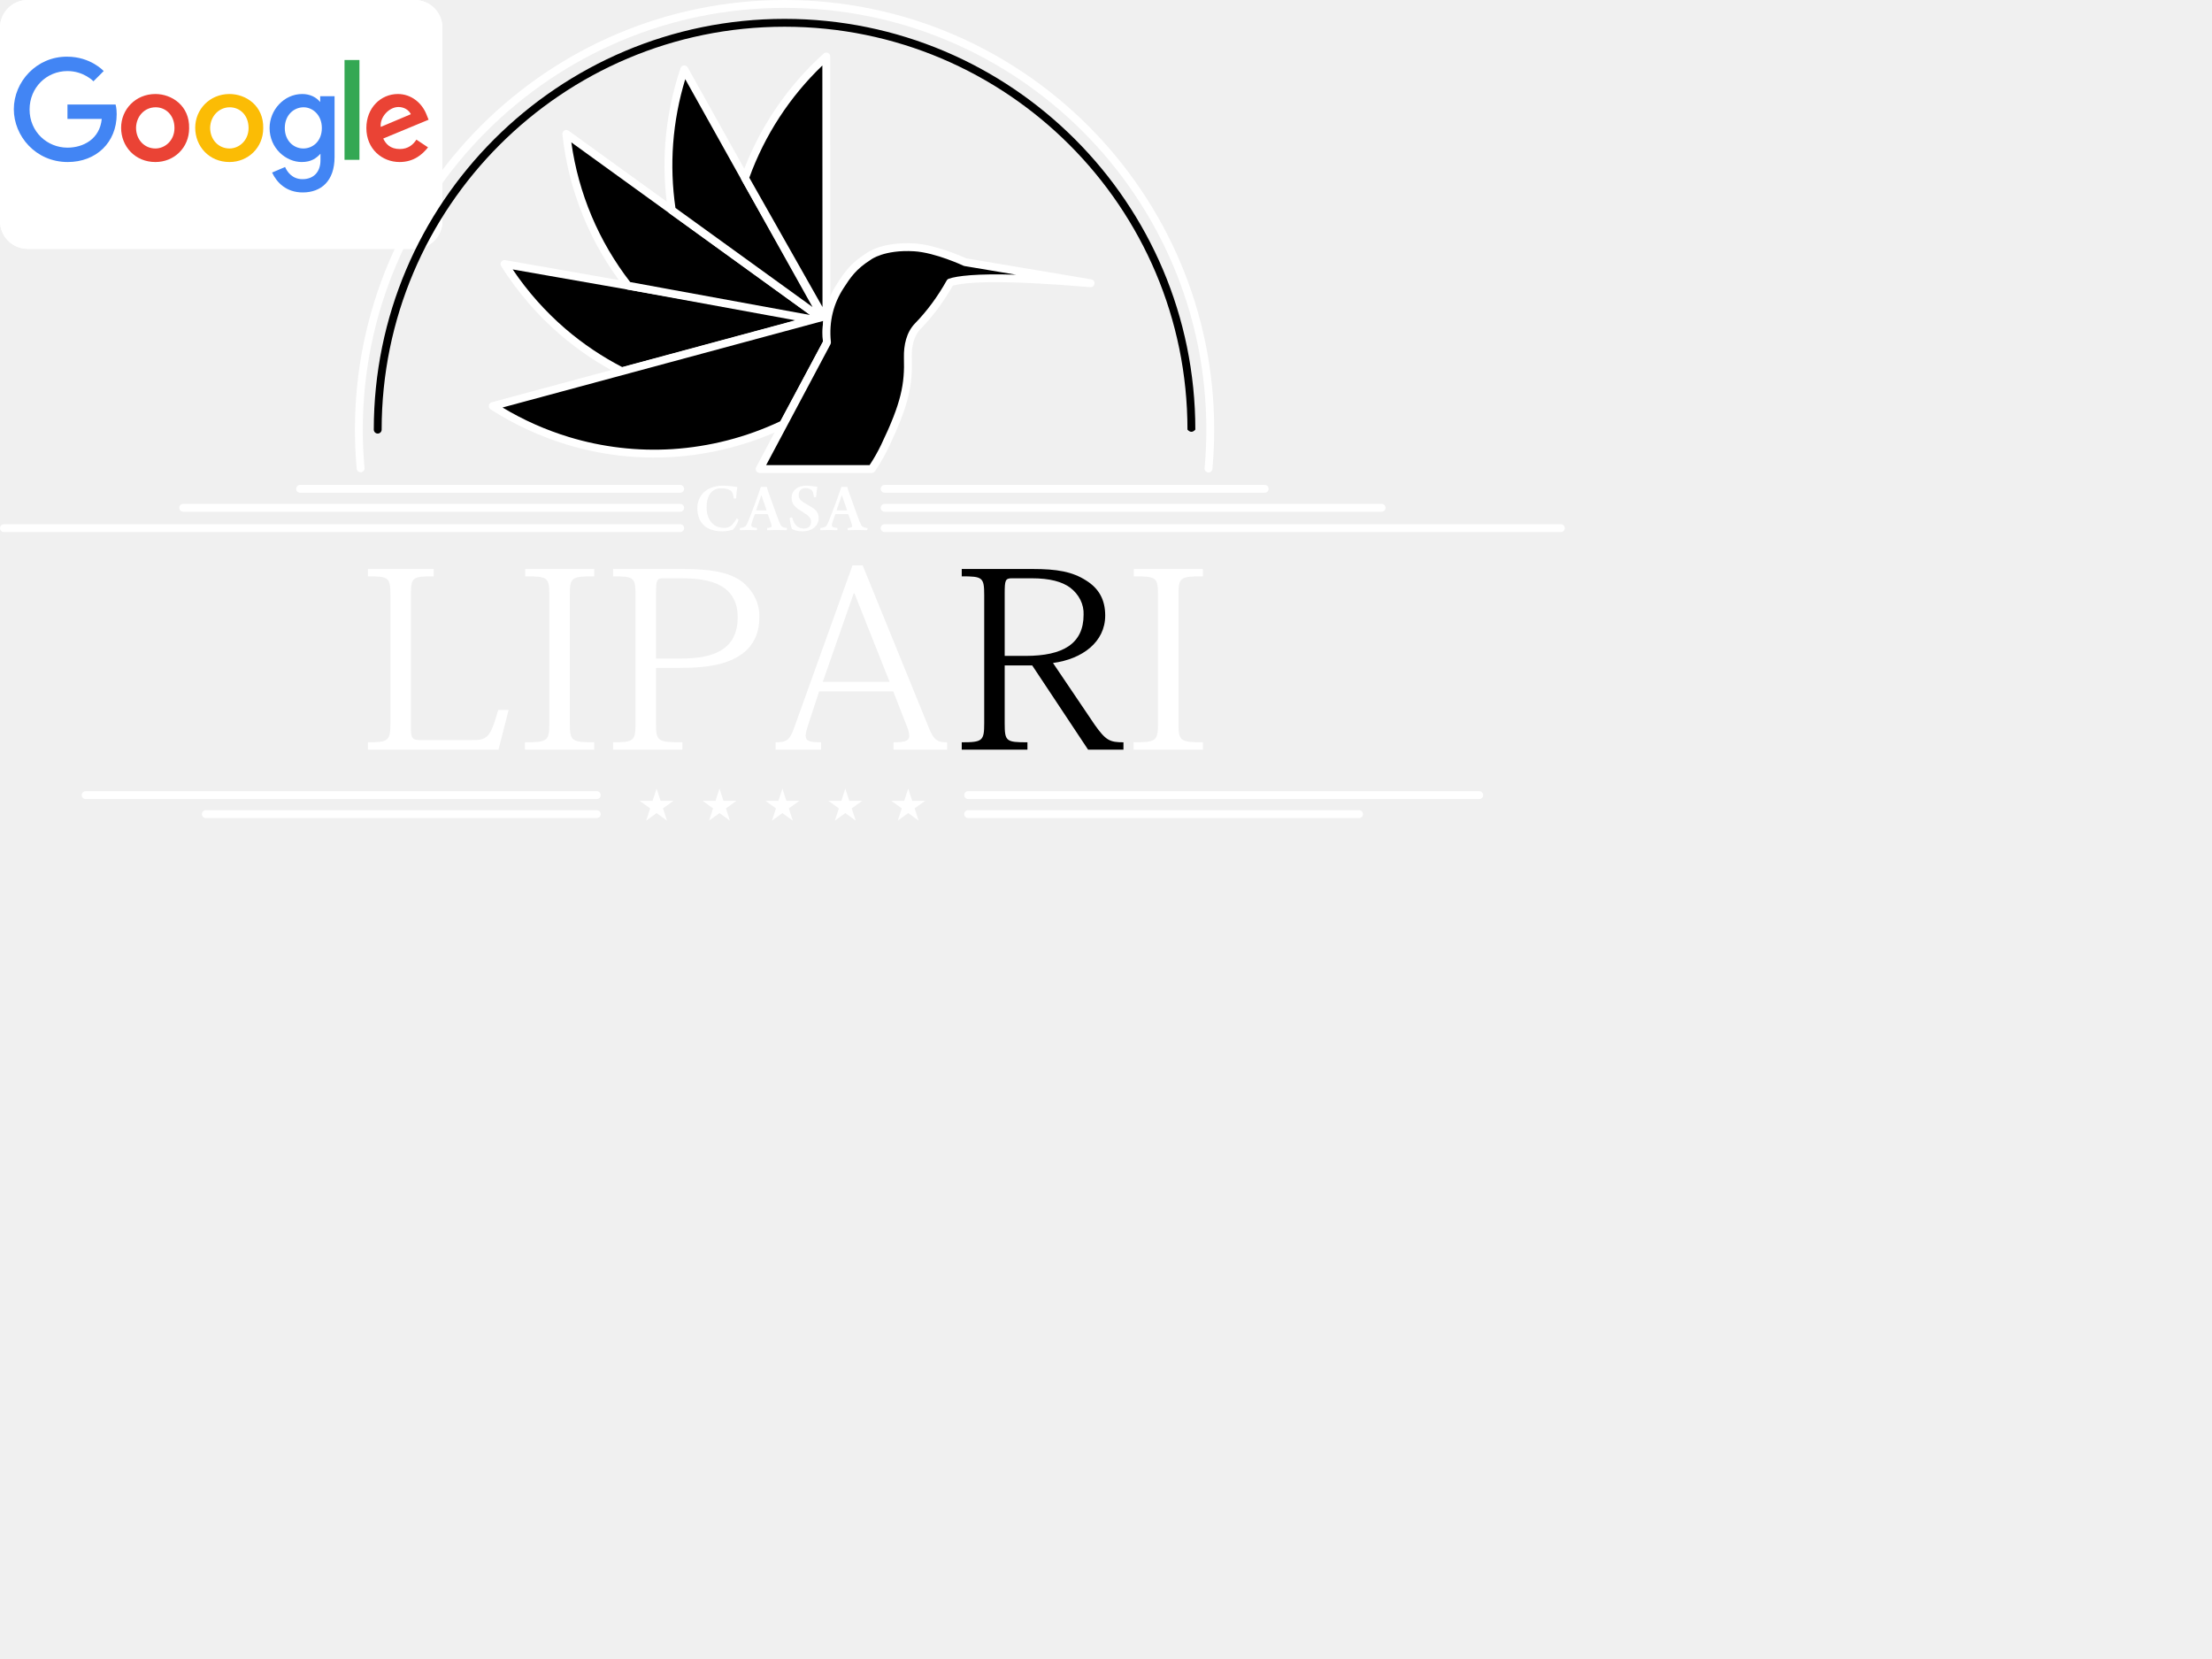
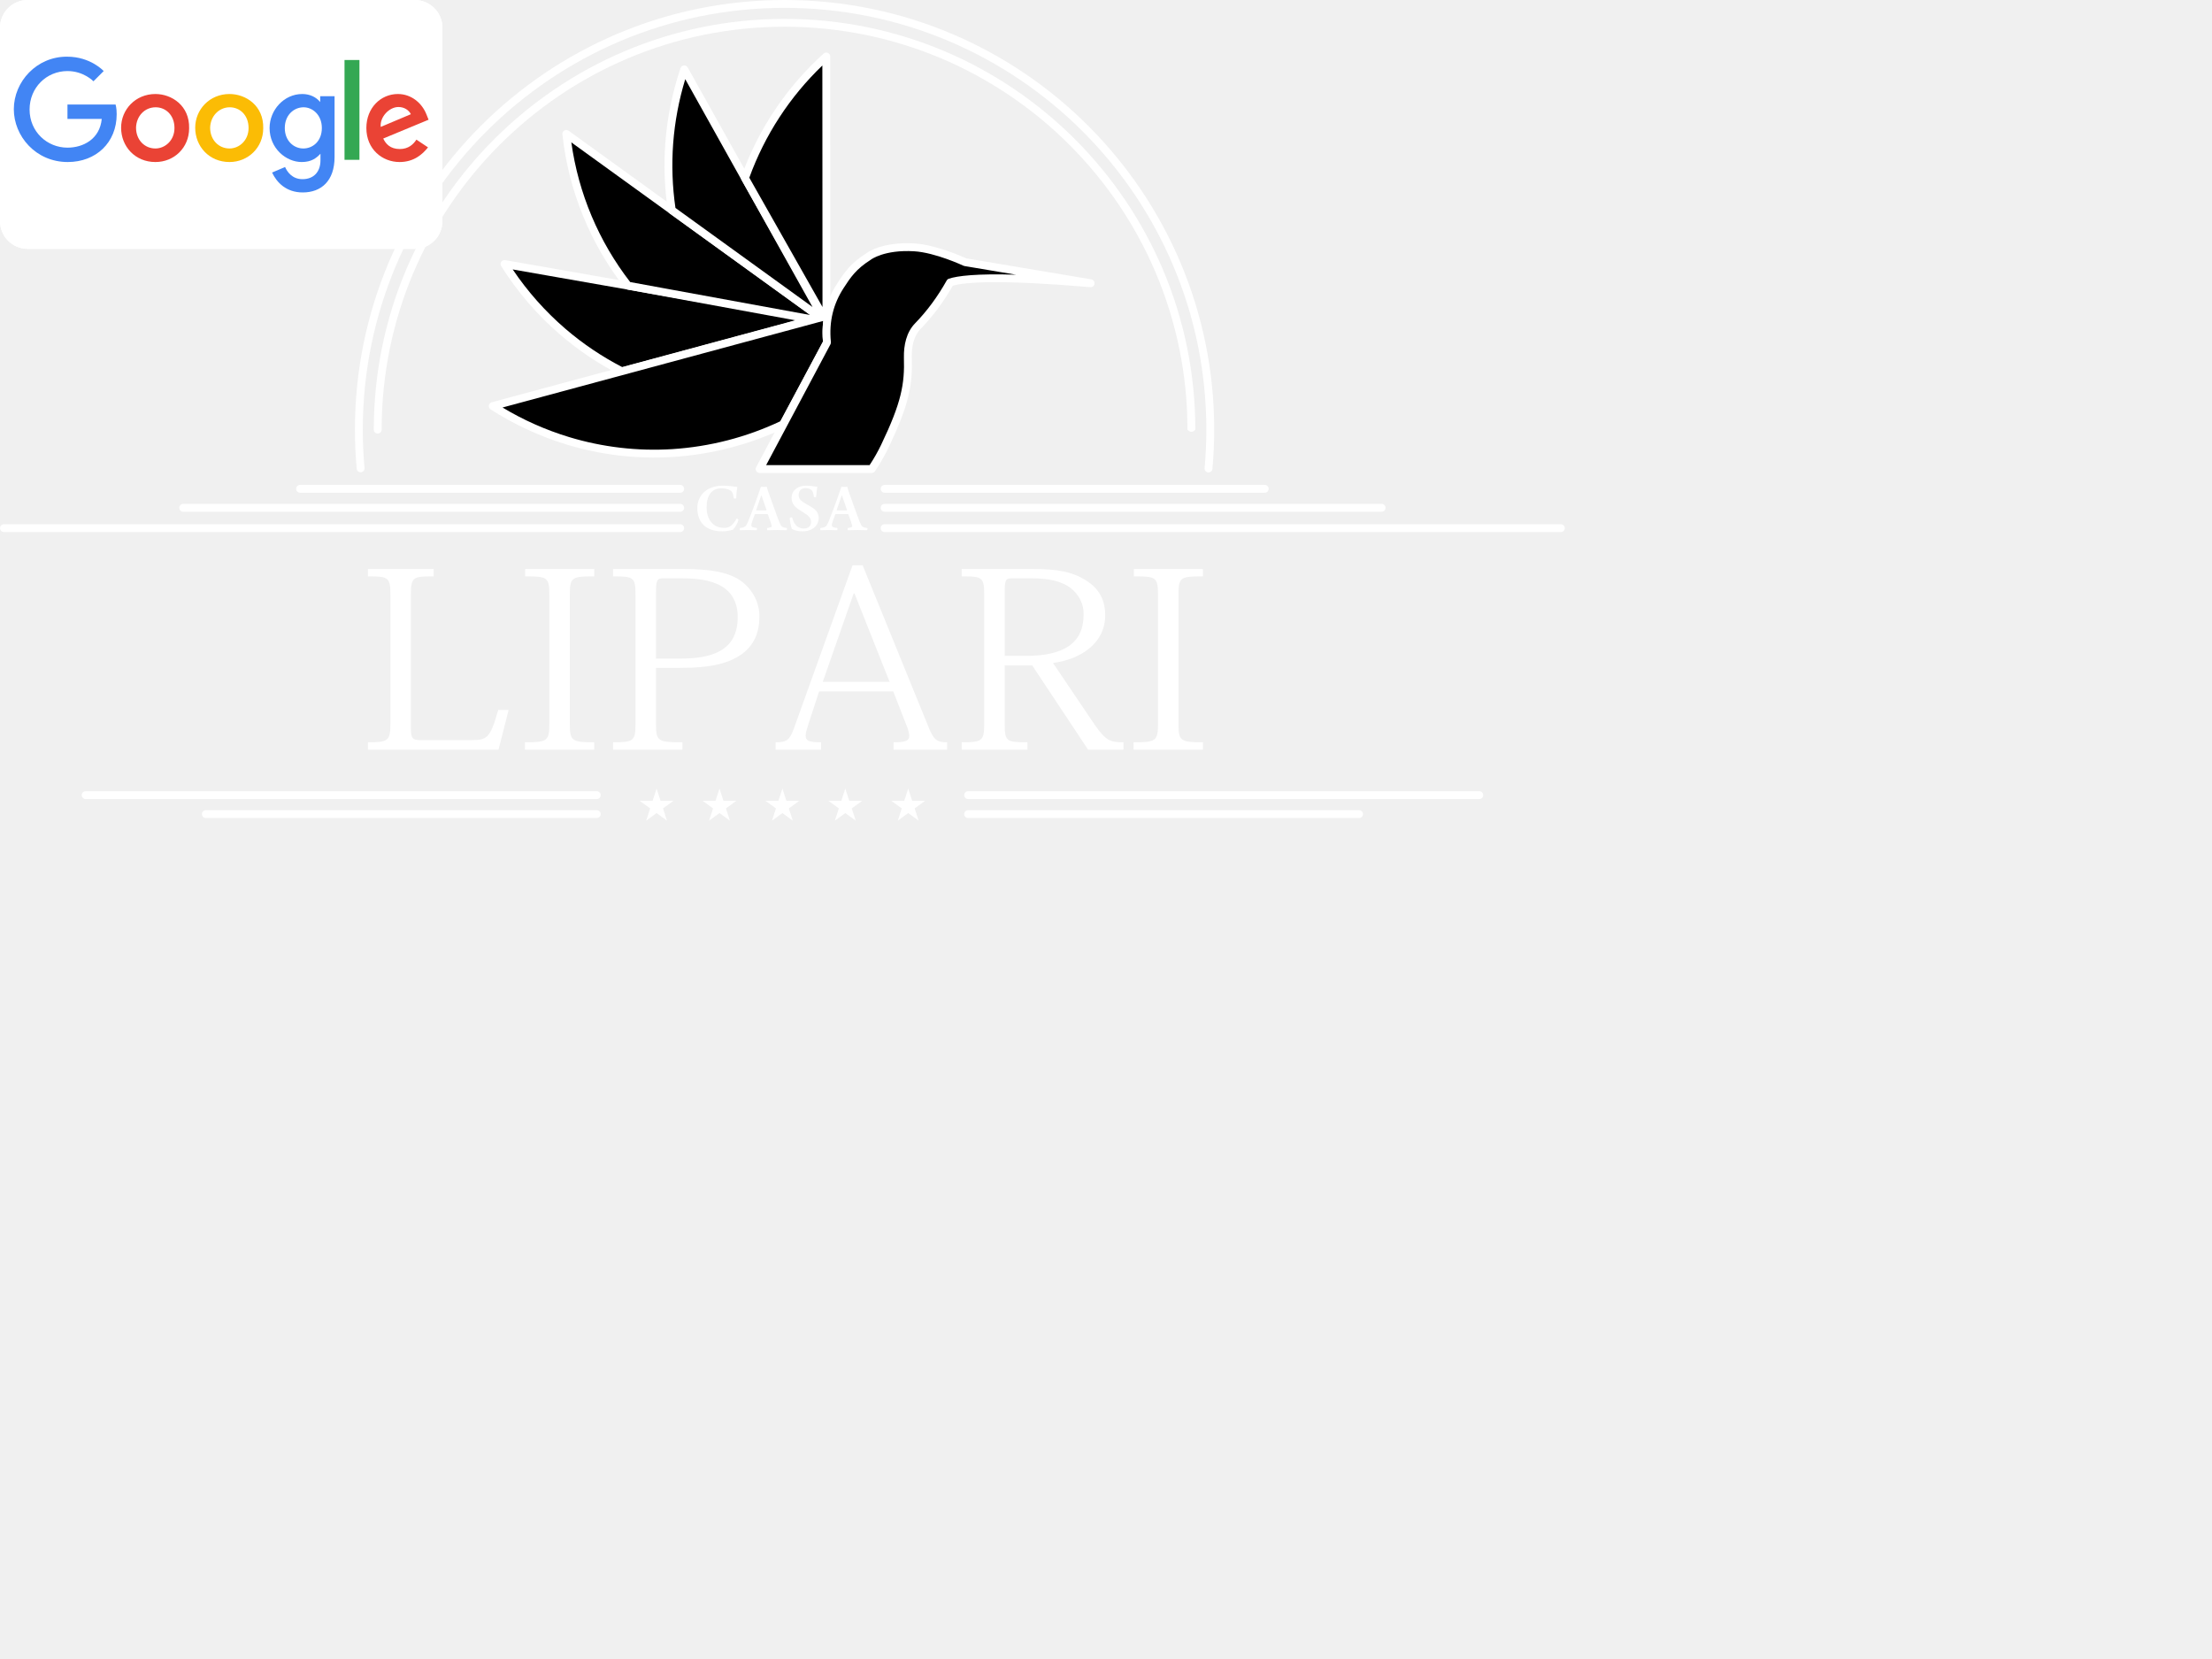
<svg xmlns="http://www.w3.org/2000/svg" viewBox="0 0 800 600" fill-rule="evenodd" clip-rule="evenodd" stroke-linejoin="round" stroke-miterlimit="2">
  <path d="M29.5 31.7v26.9l4.3-.4V43.6l4.9 13.8 4.6-.5V31.7h-4.2v14.8l-5.3-14.8h-4.3zm17.9 0v24.8l11.7-.8v-4.3l-7.3.4v-6.1h5.6v-4.3h-5.8v-5.5h7.5v-4.2H47.4zm14.4 0v4.2h4.3v19.3h4.4V35.9h4.3v-4.2h-13zm15.8 0v23.5h4.2v-9.7h5.5V41h-5.7v-5.1h7.6v-4.2H77.6zm14.4 0v23.5l11.3.7v-4.3l-7-.4V31.7H92zm14.9 0v24.4l4.2.4V31.7h-4.2zm7.6 0l4.9 12.3-5.3 12.7 4.7.5 3-6.8 2.9 7.6 4.9.6-5.5-14.2 5.5-12.7h-4.7l-2.9 6.5-2.8-6.5h-4.7z" id="netflix-logo-big" fill="#fff" fill-rule="nonzero" />
  <path d="M101.7 53.4c-1.5.3-5.3.5-5.3.5l-.5 1.5s1.9-.2 3.3 0c0 0 .5-.1.5.5V57s0 .3-.5.4c-.5.1-4.1.2-4.1.2l-.6 2s-.2.5.3.3c.5-.1 4.2-.8 4.7-.7.5.1 1.1.8.9 1.5-.2.8-4 3.2-6.2 3 0 0-1.2.1-2.2-1.5-.9-1.5.4-4.5.4-4.5s-.6-1.4-.2-1.8c0 0 .3-.2 1-.3l.9-1.9s-1 .1-1.7-.7c-.6-.7-.6-1.1-.2-1.3.5-.2 4.8-1 7.8-.9 0 0 1-.1 1.9 1.7.1 0 .5.7-.2.9zm-11.3 7.3c-.4.9-1.4 1.9-2.7 1.3-1.3-.6-3.2-4.7-3.2-4.7s-.8-1.5-.9-1.5c0 0-.2-.3-.3 1.4-.1 1.7 0 4.9-.6 5.4s-1.4.3-1.8-.3c-.4-.6-.5-2-.3-4.4.2-2.4.8-5 1.5-5.9.7-.8 1.3-.2 1.5 0 0 0 1 .9 2.6 3.5l.3.5s1.5 2.4 1.6 2.4c0 0 .1.1.2 0 .2 0 .1-.8.1-.8s-.3-2.7-1.6-7.2c0 0-.2-.6-.1-1.1.1-.5.7-.3.7-.3s2.1 1 3 4.4c1 3.4.4 6.4 0 7.3zm-10.1-8.6c-.2.3-.3.8-1.1 1 0 0-8.3.6-8.7 1.1 0 0-.3.3.2.4.5.1 2.3.3 3.2.4 1 0 4.2 0 5.4 1.5 0 0 .7.7.7 2.3 0 1.6-.3 2.2-.9 2.8-.7.5-6.3 3.1-9.9-.8 0 0-1.7-1.9.6-3.3 0 0 1.6-1 5.7.2 0 0 1.3.5 1.2.9-.1.5-1 1-2.4 1s-2.3-.7-2.1-.6c.2.1-1.5-.8-2-.2-.5.5-.4.9.1 1.2 1.3.7 6.1.5 7.6-1.1 0 0 .6-.7-.3-1.2-.9-.5-3.4-.8-4.4-.9-.9-.1-4.4 0-4.9-.9 0 0-.5-.6.1-2.4.6-1.9 4.6-2.6 6.4-2.7 0 0 4.8-.2 5.7.8-.2-.1-.1.2-.2.5zM66.6 63c-.6.4-1.8.2-2.2-.2-.4-.4-.5-2.2-.4-4.9.1-2.7.1-6.1.7-6.7.6-.5 1-.1 1.3.3.3.4.6.8.6 1.6.1.9.3 5.4.3 5.4s.2 4.1-.3 4.5zm4.2-22.2c-.5-1.3-2.9-1.1-2.9-1.1-5 .4-6.6 3.9-6.8 4.8-.2.8-.1 2 .9 2.8-.3.8-.1 1.1 0 1.3.1.3.5 1 1 1 .3-.1.6-.3 1-1 1 .4 2.2.6 3.9.1 2.7-.9 5.3-3.5 5.3-5.6 0-2.3-2.4-2.3-2.4-2.3zm-7.9 4.6c-.2-.3-.2-.8.3-1.6.7-1.1 1.7-1.6 2.9-1.7-1.6 1.1-2.6 2.5-3.2 3.3zm8.3-1.5c-1.4 2.8-4.5 2.9-6.3 2.6 1.1-1.7 3.6-3.8 5.1-4 1.8-.3 1.2 1.4 1.2 1.4zm40.9 8c-2.5-1.7-6.5 3.8-8.3 6.5-.3-1.4.7-3.1.7-3.1s1.5-2.6 1.7-3.1c.2-.5.3-1.6.1-1.7-.2-.1-.6.2-.6.2-3.4 3-3.8 6.4-3.8 6.4-.3 1.8.1 3.1.6 4-1.9 4-2.8 7.5-2.5 9.5.2 1.6 1.4 2.7 2 2.9.7.3.8-.5.8-.5.6-4.3 1.5-7.1 2.7-9.9 3.5.8 6.1-2.6 7.1-4.2.5-1 .8-2.3.8-3.5-.1-1.6-.4-2.9-1.3-3.5zm-2.3 6.8c-.4.4-1.7 1.1-3.1 1.3 1.3-2.6 3-4.4 3.9-5.4 1-1.2 1.2-.1 1.2-.1.2 2-1.3 3.6-2 4.2zM50.4 41.5s-11.5-5.9-20.9-2.6c0 0-.6 0-1.1.8-.5.8-1 1.3-.7 1.9.3.6 1.7.9 3 .4 0 0 .6-.4-.2-.6-.7-.2-1.1-.3-1.1-.3s-.4-.1 0-.3c.4-.2 4.7-1.6 12.3.4 7.6 2 18 8.1 17.7 14.5-.3 6.4-10.4 6.7-10.4 6.7s-2 .1-4.8-.4c-.1-2.1-.2-5.7-.1-7.9 3.9 0 7.9.7 8.2 1.6 0 0 .2.4-.7.9-.8.4-1.4.6-.8 1 0 0 1 .5 1.6.4.6-.1 2.2-.8 2.3-2.5.2-1.8-1.9-3.3-4.9-3.9-2.3-.4-3.6-.6-5.7-.5 0-1.9-.3-4.3-.7-4.9-.5-.7-1.1-1.7-1.6-.6-.4.9-.7 3-.8 5.8-3.2.5-6.8 1.9-7.9 3.2-1.2 1.5 0 2.7.1 2.8.1.2 2.4 3.5 7.5 5.9.1.9.3 1.9.6 2.5.8 1.2 2.2.3 2.4.2.1-.2.2-.5.3-1.4 2.3.6 6.4 1.2 10.8-.1 6.6-2 7.6-6.1 7.8-8.6.4-2.6-1.4-9-12.2-14.4zm-9.6 19.6c-2.3-.8-4.8-2.2-6.8-4.3 0 0-.7-.8.3-1.3 1-.4 3.1-1 6.8-1.3 0 1.9 0 3.2-.3 6.9zm91.7-6.4V56c0 .3-.2.5-.5.5h-6.3v.9c0 2-.1 3.6-.3 5.4 0 .3-.3.5-.5.5h-1.4c-.1 0-.3-.1-.4-.2-.1-.1-.1-.2-.1-.4.2-1.8.3-3.4.3-5.3v-.9H117c-.3 0-.5-.2-.5-.5v-1.3c0-.3.2-.5.5-.5h6.2c-.1-2.2-.4-4.3-.8-6.4 0-.1 0-.3.1-.4.1-.1.2-.2.3-.2h1.5c.2 0 .4.2.5.4.4 2.2.7 4.3.8 6.5h6.4c.2.1.5.3.5.6z" id="disney-logo-big" fill="#fff" fill-rule="nonzero" />
  <g id="youtube-logo-big">
    <path d="M160 10c0-5.519-4.481-10-10-10H10C4.481 0 0 4.481 0 10v70c0 5.519 4.481 10 10 10h140c5.519 0 10-4.481 10-10V10z" fill="#fff" />
    <path d="M51.8 33.6c-.6-2.1-2.2-3.7-4.2-4.2-3.7-1-18.6-1-18.6-1s-15 0-18.6 1c-2.1.6-3.7 2.2-4.2 4.2C5 37.2 5 45 5 45s0 7.8 1 11.4c.6 2.1 2.2 3.7 4.2 4.2 3.7 1 18.6 1 18.6 1s15 0 18.6-1c2.1-.6 3.7-2.2 4.2-4.2 1-3.7 1-11.4 1-11.4s.1-7.8-.8-11.4z" fill="#eb3323" fill-rule="nonzero" />
    <path d="M24.1 52.1L36.5 45l-12.4-7.1v14.2z" fill="#fff" fill-rule="nonzero" />
    <path d="M79.6 55.4c.3-.7.4-1.8.4-3.4v-6.6c0-1.5-.1-2.6-.4-3.3-.3-.7-.7-.9-1.4-.9s-1.1.4-1.3 1c-.3.7-.4 1.8-.4 3.3v6.6c0 1.6.1 2.6.4 3.4.3.7.7 1 1.4 1 .7-.1 1-.4 1.3-1.1zm-5.2 3.3c-.9-.7-1.6-1.6-2.1-3-.4-1.3-.6-3.1-.6-5.3v-3c0-2.2.2-4 .7-5.4.5-1.4 1.2-2.3 2.2-3 .9-.7 2.2-.9 3.8-.9 1.6 0 2.8.3 3.7.9.9.7 1.6 1.6 2.1 3 .5 1.3.7 3.2.7 5.4v3c0 2.3-.2 4-.7 5.3-.4 1.3-1.1 2.3-2.1 3-.9.7-2.2.9-3.8.9-1.7 0-3-.3-3.9-.9zm73.1-17.1c-.3.3-.4.8-.5 1.4-.1.7-.1 1.7-.1 3.1v1.5h3.5v-1.5c0-1.3 0-2.3-.1-3.1-.1-.7-.3-1.2-.5-1.5-.3-.3-.6-.5-1.1-.5-.5.2-.9.3-1.2.6zm-.5 8.8v1c0 1.3 0 2.3.1 3 .1.7.3 1.1.5 1.5.3.3.7.5 1.1.5.7 0 1.2-.3 1.5-.8.3-.6.4-1.5.5-2.7l4 .3v.8c0 2-.6 3.4-1.6 4.3-1 .9-2.5 1.4-4.5 1.4-2.3 0-3.9-.8-4.9-2.2-.9-1.5-1.4-3.8-1.4-6.8V47c0-3.2.5-5.4 1.5-6.8.9-1.4 2.6-2.2 5-2.2 1.6 0 2.9.3 3.7.8.8.5 1.5 1.5 1.9 2.7.4 1.2.6 3 .6 5.2v3.6l-8 .1zm-84.1-.3l-5.3-19.3h4.7l1.9 8.8c.5 2.2.8 4 1 5.5h.1c.2-1.1.5-2.9 1-5.5l2-8.8H73l-5.4 19.3v9.3h-4.7v-9.3zM100 38.3v20.9h-3.7l-.3-2.5h-.2c-1 2-2.5 2.9-4.5 2.9-1.4 0-2.4-.5-3.1-1.4-.7-.9-1-2.3-1-4.2V38.3h4.7v15.4c0 .9.1 1.6.3 2 .2.4.6.6 1 .6s.8-.1 1.2-.4c.4-.3.7-.6.8-.9V38.3h4.8zm24.2 0v20.9h-3.7l-.4-2.5h-.1c-1 2-2.5 2.9-4.5 2.9-1.4 0-2.4-.5-3.1-1.4-.7-.9-1-2.3-1-4.2V38.3h4.7v15.4c0 .9.1 1.6.3 2 .2.4.6.6 1 .6s.8-.1 1.2-.4c.4-.3.7-.6.8-.9V38.3h4.8z" fill="#232323" fill-rule="nonzero" />
    <path d="M112.8 34.5h-4.6v24.7h-4.7V34.5h-4.7v-3.8h14v3.8zm22.7 15.7c0 1.5-.1 2.7-.2 3.6-.1.8-.4 1.5-.7 1.9-.3.4-.7.6-1.2.6-.4 0-.7-.1-1.1-.3-.3-.2-.6-.5-.8-.8v-12c.2-.6.5-1 .8-1.4.4-.4.8-.6 1.2-.6.5 0 .8.2 1.1.6.3.4.5 1 .6 1.9.1.8.2 2.2.2 3.8l.1 2.7zm4.4-8.5c-.3-1.3-.7-2.2-1.4-2.9-.7-.6-1.5-.8-2.6-.8-.8 0-1.7.3-2.4.8s-1.3 1.1-1.8 2V29.6H127v29.7h3.9l.5-2h.1c.4.8.9 1.2 1.7 1.7.7.4 1.5.7 2.4.7 1.6 0 2.8-.8 3.6-2.2.7-1.5 1.1-3.8 1.1-6.8v-3.3c-.1-2.5-.2-4.4-.4-5.7z" fill="#232323" fill-rule="nonzero" />
  </g>
  <g id="google-logo-big">
    <path d="M160 10c0-5.519-4.481-10-10-10H10C4.481 0 0 4.481 0 10v70c0 5.519 4.481 10 10 10h140c5.519 0 10-4.481 10-10V10z" fill="#fff" />
    <path d="M41.8 37.8H24.4V43h12.4c-.7 7.3-6.7 10.4-12.4 10.4-7.3 0-13.7-5.7-13.7-13.8 0-7.9 6.1-13.9 13.7-13.9 5.9 0 9.4 3.7 9.4 3.7l3.7-3.7s-4.7-5.2-13.2-5.2c-11-.1-19.3 9-19.3 19 0 9.7 7.9 19.1 19.5 19.1 10.2 0 17.7-7 17.7-17.3 0-2.3-.4-3.5-.4-3.5z" fill="#4285f4" fill-rule="nonzero" />
    <path d="M56.2 34c-7.2 0-12.4 5.6-12.4 12.2 0 6.7 5 12.4 12.4 12.4 6.8 0 12.2-5.2 12.2-12.2.2-8.2-6.3-12.4-12.2-12.4zm.1 4.8c3.6 0 6.8 2.8 6.8 7.5 0 4.5-3.4 7.4-6.9 7.4-3.9 0-7-3.1-7-7.5.1-4.2 3.1-7.4 7.1-7.4z" fill="#ea4335" fill-rule="nonzero" />
    <path d="M83 34c-7.2 0-12.4 5.6-12.4 12.2 0 6.7 5 12.4 12.4 12.4 6.7 0 12.2-5.2 12.2-12.2C95.4 38.2 88.9 34 83 34zm.1 4.8c3.6 0 6.8 2.8 6.8 7.5 0 4.5-3.4 7.4-6.9 7.4-3.9 0-7-3.1-7-7.5.1-4.2 3.2-7.4 7.1-7.4z" fill="#fbbc05" fill-rule="nonzero" />
    <path d="M109.3 34c-6.6 0-11.8 5.8-11.8 12.3 0 7.4 6 12.3 11.6 12.3 3.5 0 5.3-1.4 6.8-3V58c0 4.2-2.5 6.8-6.5 6.8-3.8 0-5.6-2.8-6.3-4.4l-4.7 2c1.7 3.6 5.1 7.2 11.1 7.2 6.6 0 11.5-4.1 11.5-12.8v-22h-5.2v2.1c-1.4-1.7-3.6-2.9-6.5-2.9zm.5 4.8c3.2 0 6.6 2.7 6.6 7.5s-3.3 7.4-6.7 7.4c-3.5 0-6.7-2.8-6.7-7.4 0-4.7 3.3-7.5 6.8-7.5z" fill="#4285f4" fill-rule="nonzero" />
    <path d="M143.9 34c-6.2 0-11.4 5-11.4 12.3 0 7.7 5.8 12.3 12 12.3 5.2 0 8.3-2.8 10.3-5.3l-4.2-2.8c-1.1 1.7-2.9 3.4-6 3.4-3.5 0-5.1-1.9-6-3.8l16.4-6.8-.8-2c-1.6-4-5.4-7.3-10.3-7.3zm.2 4.7c2.2 0 3.8 1.2 4.5 2.6l-10.9 4.6c-.4-3.5 3-7.2 6.4-7.2z" fill="#ea4335" fill-rule="nonzero" />
-     <path fill="#34a853" fill-rule="nonzero" d="M124.6 21.7h5.4v36.1h-5.4z" />
+     <path fill="#34a853" d="M124.6 21.7h5.4v36.1h-5.4z" />
  </g>
  <g id="lipari-logo">
    <path d="M368.55 349.487c.276 0 .499.205.499.457 0 .253-.223.458-.499.458h-48.279c-.276 0-.5-.205-.5-.458 0-.252.224-.457.5-.457h48.279z" fill="#fff" transform="matrix(2.84737 0 0 3.10615 -803.399 -910.19)" />
    <path d="M367.809 349.487c.208 0 .377.205.377.457 0 .253-.169.458-.377.458h-47.538c-.208 0-.376-.205-.376-.458 0-.252.168-.457.376-.457h47.538z" fill="#fff" transform="matrix(3.7807 0 0 3.10615 -1144.585 -903.324)" />
    <path d="M367.189 349.487c.15 0 .273.205.273.457 0 .253-.123.458-.273.458h-46.918c-.151 0-.273-.205-.273-.458 0-.252.122-.457.273-.457h46.918z" fill="#fff" transform="matrix(5.21285 0 0 3.10615 -1668.1 -895.97)" />
    <path d="M368.55 350.402c.268 0 .486-.205.486-.458 0-.252-.218-.457-.486-.457h-48.279c-.268 0-.486.205-.486.457 0 .253.218.458.486.458h48.279z" fill="#fff" transform="matrix(2.92855 0 0 -3.10726 -863.48 1381.806)" />
    <path d="M367.809 350.402c.202 0 .366-.205.366-.458 0-.252-.164-.457-.366-.457h-47.538c-.202 0-.366.205-.366.457 0 .253.164.458.366.458h47.538z" fill="#fff" transform="matrix(3.8885 0 0 -3.10726 -1214.392 1374.938)" />
    <path d="M320.271 350.402c-.268 0-.486-.205-.486-.458 0-.252.218-.457.486-.457h48.279c.268 0 .486.205.486.457 0 .253-.218.458-.486.458h-48.279z" fill="#fff" transform="matrix(-2.92855 0 0 -3.10726 1429.456 1381.806)" />
    <path d="M320.271 350.402c-.202 0-.366-.205-.366-.458 0-.252.164-.457.366-.457h47.538c.202 0 .366.205.366.457 0 .253-.164.458-.366.458h-47.538z" fill="#fff" transform="matrix(-3.8885 0 0 -3.10726 1780.367 1374.938)" />
    <path d="M320.271 349.487c-.276 0-.5.205-.5.457 0 .253.224.458.5.458h48.279c.276 0 .499-.205.499-.458 0-.252-.223-.457-.499-.457h-48.279z" fill="#fff" transform="matrix(-2.84737 0 0 3.10615 1369.33 -910.19)" />
    <path d="M320.271 349.487c-.208 0-.376.205-.376.457 0 .253.168.458.376.458h47.538c.208 0 .377-.205.377-.458 0-.252-.169-.457-.377-.457h-47.538z" fill="#fff" transform="matrix(-3.7807 0 0 3.10615 1710.516 -903.324)" />
    <path d="M320.271 349.487c-.151 0-.273.205-.273.457 0 .253.122.458.273.458h46.918c.15 0 .273-.205.273-.458 0-.252-.123-.457-.273-.457h-46.918z" fill="#fff" transform="matrix(-5.21285 0 0 3.10615 2234.03 -895.97)" />
    <path d="M.425-.335c.001.003.023.002.026-.002 0-.037.007-.095.012-.12C.428-.459.374-.47.313-.47a.327.327 0 00-.153.033.224.224 0 00-.121.205c0 .158.097.246.264.246a.384.384 0 00.114-.018.26.26 0 00.058-.104C.473-.114.46-.121.455-.122a.298.298 0 01-.056.075.119.119 0 01-.078.024c-.128 0-.184-.105-.184-.216 0-.132.058-.203.154-.203.033 0 .064.004.09.018.029.015.037.037.044.089z" fill="#fff" fill-rule="nonzero" transform="translate(250.876 191.688) scale(34.12692)" />
    <path d="M-.016-.021c-.003.003-.002.021 0 .023L.066 0l.095.002C.165 0 .166-.019.163-.021a.349.349 0 01-.037-.007C.106-.033.105-.042.105-.054c0-.015.02-.069.035-.108.001-.003.005-.007.007-.007h.126l.007.004c.012.031.033.089.04.118.002.005.002.013-.008.017-.008.004-.023.006-.038.009-.003.002-.003.02 0 .023L.379 0l.1.002C.482 0 .484-.019.481-.021.427-.029.422-.034.399-.09.373-.154.301-.361.28-.417.276-.431.271-.446.269-.458l-.031.001-.032-.001a6.33 6.33 0 01-.137.372c-.022.052-.032.058-.085.065zm.229-.344l.052.151c0 .003-.002.006-.003.006H.16C.157-.209.157-.21.157-.214l.052-.151h.004z" fill="#fff" fill-rule="nonzero" transform="translate(268.155 191.688) scale(34.12692)" />
    <path d="M.054-.134C.05-.136.031-.131.029-.126a.506.506 0 00.023.115.241.241 0 00.111.025c.111 0 .173-.065.173-.14 0-.056-.028-.088-.076-.117C.232-.26.203-.275.172-.295.141-.316.123-.337.124-.374c0-.037.025-.07.071-.07.023 0 .043.004.059.016.018.011.026.033.032.079.003.002.021.002.023-.002.003-.041.008-.08.013-.107C.288-.461.257-.47.203-.47c-.084 0-.154.046-.154.13 0 .073.05.109.116.148.068.041.09.065.09.107 0 .048-.035.069-.071.069a.119.119 0 01-.072-.02C.085-.055.069-.084.054-.134z" fill="#fff" fill-rule="nonzero" transform="translate(284.619 191.688) scale(34.12692)" />
    <path d="M-.016-.021c-.003.003-.002.021 0 .023L.066 0l.095.002C.165 0 .166-.019.163-.021a.349.349 0 01-.037-.007C.106-.033.105-.042.105-.054c0-.015.02-.069.035-.108.001-.003.005-.007.007-.007h.126l.007.004c.012.031.033.089.04.118.002.005.002.013-.008.017-.008.004-.023.006-.038.009-.003.002-.003.02 0 .023L.379 0l.1.002C.482 0 .484-.019.481-.021.427-.029.422-.034.399-.09.373-.154.301-.361.28-.417.276-.431.271-.446.269-.458l-.031.001-.032-.001a6.33 6.33 0 01-.137.372c-.022.052-.032.058-.085.065zm.229-.344l.052.151c0 .003-.002.006-.003.006H.16C.157-.209.157-.21.157-.214l.052-.151h.004z" fill="#fff" fill-rule="nonzero" transform="translate(297.265 191.688) scale(34.12692)" />
    <path d="M.499-.162C.47-.046.46-.039.402-.039h-.18c-.027 0-.034-.005-.034-.048v-.544c0-.073.005-.077.081-.077v-.03H.035v.03c.073 0 .08.004.08.077v.522c0 .073-.007.079-.08.079V0H.5l.036-.162H.499z" fill="#fff" fill-rule="nonzero" transform="matrix(101.5373 0 0 88.53516 129.523 271.12)" />
    <path d="M.032 0h.247v-.03C.198-.03.192-.036.192-.107v-.524c0-.073.006-.077.087-.077v-.03H.033v.03c.08 0 .086.004.086.077v.524c0 .071-.006.077-.087.077V0z" fill="#fff" fill-rule="nonzero" transform="matrix(101.5373 0 0 88.53516 186.587 271.12)" />
    <path d="M.035 0h.247v-.03C.193-.03.188-.035.188-.107v-.227h.086c.114 0 .174-.02.218-.055.043-.035.064-.086.064-.151a.188.188 0 00-.065-.149C.451-.721.394-.738.283-.738H.035v.03c.074 0 .08.004.08.077v.524c0 .071-.006.077-.08.077V0zm.153-.372V-.64c0-.051.003-.06.025-.06h.058c.072 0 .208.004.208.159 0 .142-.099.169-.205.169H.188z" fill="#fff" fill-rule="nonzero" transform="matrix(101.5373 0 0 88.53516 218.165 271.12)" />
    <path d="M.483-.097a.133.133 0 01.009.041c0 .02-.014.026-.056.026V0h.191v-.03C.59-.03.578-.04.558-.1L.326-.753H.29l-.209.667C.066-.039.055-.03.016-.03V0h.162v-.03c-.04 0-.055-.005-.055-.027 0-.011.004-.026.01-.048l.038-.133h.264l.048.141zm-.299-.18l.11-.361h.003l.125.361H.184z" fill="#fff" fill-rule="nonzero" transform="matrix(101.5373 0 0 88.53516 278.884 271.12)" />
-     <path d="M.035-.738v.03c.074 0 .08.004.08.077v.523c0 .072-.006.078-.08.078V0h.234v-.03C.193-.03.188-.034.188-.107v-.237h.098L.485 0h.126v-.03C.562-.03.548-.038.509-.101L.36-.354C.464-.37.546-.439.546-.548c0-.065-.023-.111-.068-.143C.429-.727.375-.738.286-.738H.035zM.283-.7c.067 0 .109.014.138.038a.14.14 0 01.048.111c0 .118-.073.168-.206.168H.188v-.255C.188-.692.19-.7.214-.7h.069z" transform="matrix(101.5373 0 0 88.53516 344.274 271.12)" />
+     <path d="M.035-.738v.03c.074 0 .08.004.08.077v.523c0 .072-.006.078-.08.078V0h.234v-.03C.193-.03.188-.034.188-.107v-.237h.098L.485 0h.126v-.03C.562-.03.548-.038.509-.101L.36-.354C.464-.37.546-.439.546-.548c0-.065-.023-.111-.068-.143C.429-.727.375-.738.286-.738H.035zM.283-.7c.067 0 .109.014.138.038a.14.14 0 01.048.111c0 .118-.073.168-.206.168H.188v-.255C.188-.692.19-.7.214-.7h.069z" fill="#fff" transform="matrix(101.5373 0 0 88.53516 344.274 271.12)" />
    <path d="M.032 0h.247v-.03C.198-.03.192-.036.192-.107v-.524c0-.073.006-.077.087-.077v-.03H.033v.03c.08 0 .086.004.086.077v.524c0 .071-.006.077-.087.077V0z" fill="#fff" fill-rule="nonzero" transform="matrix(101.5373 0 0 88.53516 406.72 271.12)" />
    <g fill="#fff">
      <path d="M366.885 390.261l.506 1.557h1.637l-1.325.963.507 1.558-1.325-.963-1.325.963.506-1.558-1.325-.963h1.637l.507-1.557z" transform="translate(-760.421 -824.666) scale(2.84391)" />
      <path d="M366.885 390.261l.506 1.557h1.637l-1.325.963.507 1.558-1.325-.963-1.325.963.506-1.558-1.325-.963h1.637l.507-1.557z" transform="translate(-783.173 -824.666) scale(2.84391)" />
      <path d="M366.885 390.261l.506 1.557h1.637l-1.325.963.507 1.558-1.325-.963-1.325.963.506-1.558-1.325-.963h1.637l.507-1.557z" transform="translate(-805.924 -824.666) scale(2.84391)" />
      <path d="M366.885 390.261l.506 1.557h1.637l-1.325.963.507 1.558-1.325-.963-1.325.963.506-1.558-1.325-.963h1.637l.507-1.557z" transform="translate(-737.67 -824.666) scale(2.84391)" />
      <path d="M366.885 390.261l.506 1.557h1.637l-1.325.963.507 1.558-1.325-.963-1.325.963.506-1.558-1.325-.963h1.637l.507-1.557z" transform="translate(-714.919 -824.666) scale(2.84391)" />
    </g>
-     <path d="M385.324 329.657l-3.993 7.501-.03.005 4.023-7.506zm-1.763-2.91l-24.785 6.692-.082-.042a38.026 38.026 0 01-7.44-4.992 38.355 38.355 0 01-7.426-8.623l39.733 6.965zm1.751 2.788zm-.008-.097z" transform="translate(-795.362 -813.949) scale(2.84391)" />
+     <path d="M385.324 329.657l-3.993 7.501-.03.005 4.023-7.506zm-1.763-2.91l-24.785 6.692-.082-.042a38.026 38.026 0 01-7.44-4.992 38.355 38.355 0 01-7.426-8.623l39.733 6.965z" transform="translate(-795.362 -813.949) scale(2.84391)" />
    <path d="M383.691 327.23a.5.5 0 00-.044-.975l-39.733-6.966a.501.501 0 00-.509.76 38.876 38.876 0 007.523 8.735 38.52 38.52 0 007.538 5.058l.083.043a.503.503 0 00.357.037l24.785-6.692zm-38.816-6.757a37.778 37.778 0 006.705 7.552 37.477 37.477 0 007.252 4.881l22.426-6.055-36.383-6.378z" fill="#fff" transform="translate(-795.362 -813.949) scale(2.84391)" />
    <path d="M351.69 303.237l33.102 23.925-25.253-4.626a37.958 37.958 0 01-7.849-19.299z" transform="translate(-795.362 -813.949) scale(2.84391)" />
    <path d="M351.983 302.831a.5.5 0 00-.79.46 38.46 38.46 0 007.952 19.554.504.504 0 00.304.183l25.253 4.625a.5.5 0 00.383-.897l-33.102-23.925zm.346 1.484a37.442 37.442 0 007.487 17.764l22.891 4.192-30.378-21.956z" fill="#fff" transform="translate(-795.362 -813.949) scale(2.84391)" />
    <path d="M384.542 326.981l-19.436-14.048-.015-.097a38.12 38.12 0 01-.308-8.432 38.391 38.391 0 011.908-9.376l17.851 31.953z" transform="translate(-795.362 -813.949) scale(2.84391)" />
    <path d="M384.249 327.386a.501.501 0 00.73-.649l-17.851-31.953a.5.5 0 00-.911.085 38.937 38.937 0 00-1.933 9.498 38.629 38.629 0 00.313 8.542l.015.099c.02.133.092.252.201.33l19.436 14.048zm-17.433-31.109a37.798 37.798 0 00-1.535 8.165 37.632 37.632 0 00.289 8.209l17.433 12.601-16.187-28.975z" fill="#fff" transform="translate(-795.362 -813.949) scale(2.84391)" />
    <path d="M374.414 308.852a38.013 38.013 0 0110.337-15.463l.021 33.764-10.358-18.301z" transform="translate(-795.362 -813.949) scale(2.84391)" />
    <path d="M373.943 308.684a.497.497 0 00.036.414l10.357 18.301a.5.5 0 00.936-.246l-.021-33.764a.5.5 0 00-.835-.37 38.505 38.505 0 00-10.473 15.665zm10.309-14.146a37.496 37.496 0 00-9.29 14.267l9.308 16.447-.018-30.714z" fill="#fff" transform="translate(-795.362 -813.949) scale(2.84391)" />
    <path d="M385.467 326.233a11.633 11.633 0 00-.143 3.424l-5.578 10.406a38.346 38.346 0 01-14.065 3.659c-4.481.28-9.005-.25-13.301-1.553a38.378 38.378 0 01-9.563-4.421l42.65-11.515z" transform="translate(-796.734 -813.664) scale(2.84391)" />
    <path d="M385.958 326.329a.502.502 0 00-.621-.579l-42.65 11.515a.5.5 0 00-.14.904 38.874 38.874 0 009.687 4.478 38.31 38.31 0 0013.478 1.574 38.841 38.841 0 0014.249-3.706.507.507 0 00.226-.216l5.577-10.406a.498.498 0 00.057-.286 11.159 11.159 0 01.137-3.278zm-1.107.588l-40.79 11.013a37.715 37.715 0 008.464 3.76 37.282 37.282 0 0013.125 1.533 37.842 37.842 0 0013.733-3.541l5.429-10.128c-.079-.88-.07-1.763.039-2.637z" fill="#fff" transform="translate(-796.734 -813.664) scale(2.84391)" />
    <path d="M376.754 346.758l8.57-16.101c-.289-2.79.378-5.155 1.686-7.174.934-1.443 1.659-2.525 3.598-3.755 0 0 1.774-1.401 5.813-1.165 2.798.163 6.466 1.883 6.466 1.883l15.952 2.68c-11.847-1.003-16.269-.632-17.857-.101-1.192 2.128-2.568 3.977-4.114 5.566-.995 1.024-1.292 2.547-1.262 3.974.103 3.428-.292 5.795-2.956 11.345a21.951 21.951 0 01-1.642 2.848h-14.254z" transform="translate(-796.734 -816.508) scale(2.84391)" />
    <path d="M390.321 319.319c.222-.167 2.119-1.489 6.129-1.255 2.656.155 6.076 1.669 6.585 1.9l15.887 2.668a.5.5 0 01-.125.992c-11.296-.956-15.765-.672-17.478-.181-1.191 2.096-2.56 3.921-4.092 5.497-.904.929-1.148 2.319-1.121 3.61.105 3.497-.288 5.914-3.005 11.576a22.36 22.36 0 01-1.68 2.913.5.5 0 01-.413.219h-14.254a.5.5 0 01-.442-.734l8.5-15.969c-.262-2.849.436-5.271 1.778-7.343.97-1.498 1.727-2.618 3.731-3.893zm19.044 2.722l-6.561-1.102a.483.483 0 01-.129-.04s-3.564-1.678-6.283-1.837c-3.798-.222-5.474 1.059-5.474 1.059l-.042.03c-1.859 1.179-2.55 2.22-3.447 3.604-1.248 1.928-1.883 4.186-1.608 6.851a.5.5 0 01-.056.286l-8.179 15.366h13.155a21.62 21.62 0 001.459-2.564c2.609-5.438 3.008-7.755 2.906-11.118-.033-1.56.317-3.215 1.404-4.333 1.516-1.56 2.866-3.374 4.036-5.463a.499.499 0 01.278-.23c1.08-.36 3.456-.66 8.541-.509z" fill="#fff" transform="translate(-796.734 -816.508) scale(2.84391)" />
-     <path d="M433.166 341.744c.324.356.657.383 1 0 0-28.831-23.407-52.237-52.238-52.237s-52.238 23.406-52.238 52.237a.5.5 0 001 0c0-28.279 22.959-51.237 51.238-51.237s51.238 22.958 51.238 51.237z" fill="#000" transform="translate(-802.422 -816.508) scale(2.84391)" />
+     <path d="M433.166 341.744c.324.356.657.383 1 0 0-28.831-23.407-52.237-52.238-52.237s-52.238 23.406-52.238 52.237a.5.5 0 001 0c0-28.279 22.959-51.237 51.238-51.237s51.238 22.958 51.238 51.237z" fill="#fff" transform="translate(-802.422 -816.508) scale(2.84391)" />
    <path d="M325.892 339.561a53.016 53.016 0 01-.215-4.771c0-28.813 23.392-52.206 52.205-52.206s52.206 23.393 52.206 52.206c0 1.608-.073 3.199-.216 4.771a.486.486 0 00.97.088c.145-1.601.219-3.221.219-4.859 0-29.35-23.829-53.179-53.179-53.179s-53.178 23.829-53.178 53.179c0 1.638.074 3.258.219 4.859a.487.487 0 00.969-.088z" fill="#fff" transform="translate(-820.384 -822.836) scale(2.92189)" />
  </g>
</svg>
